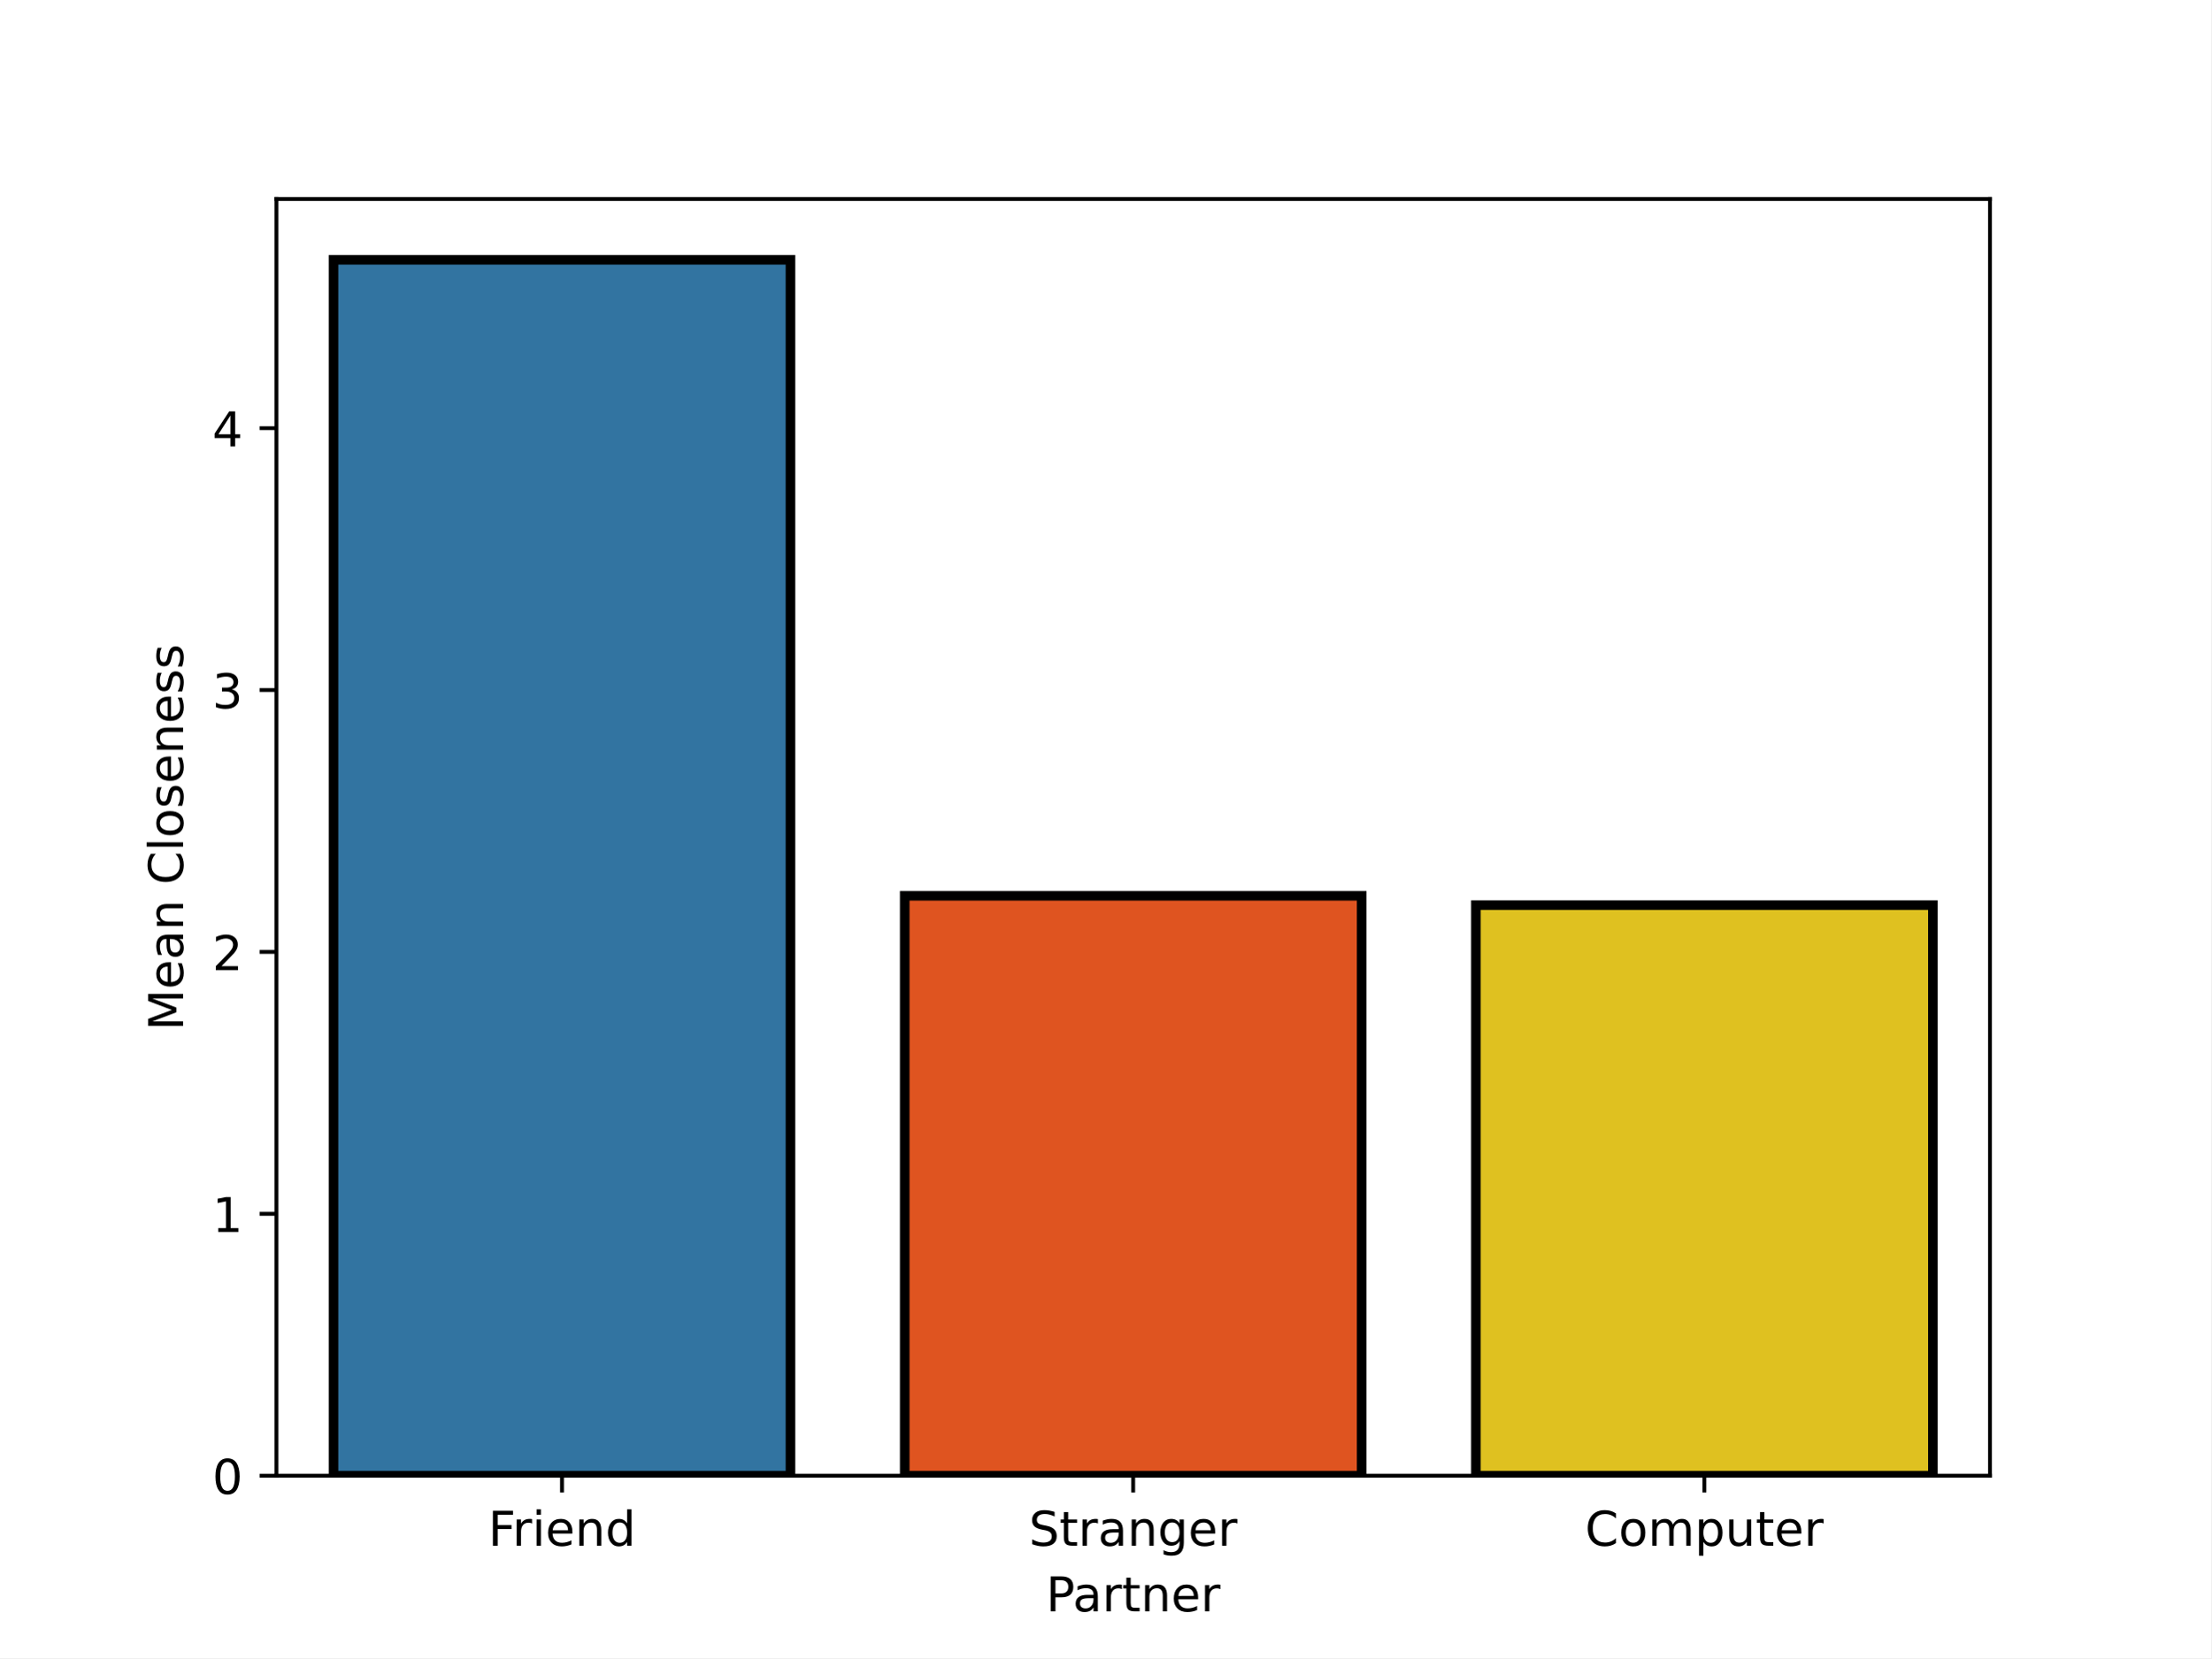
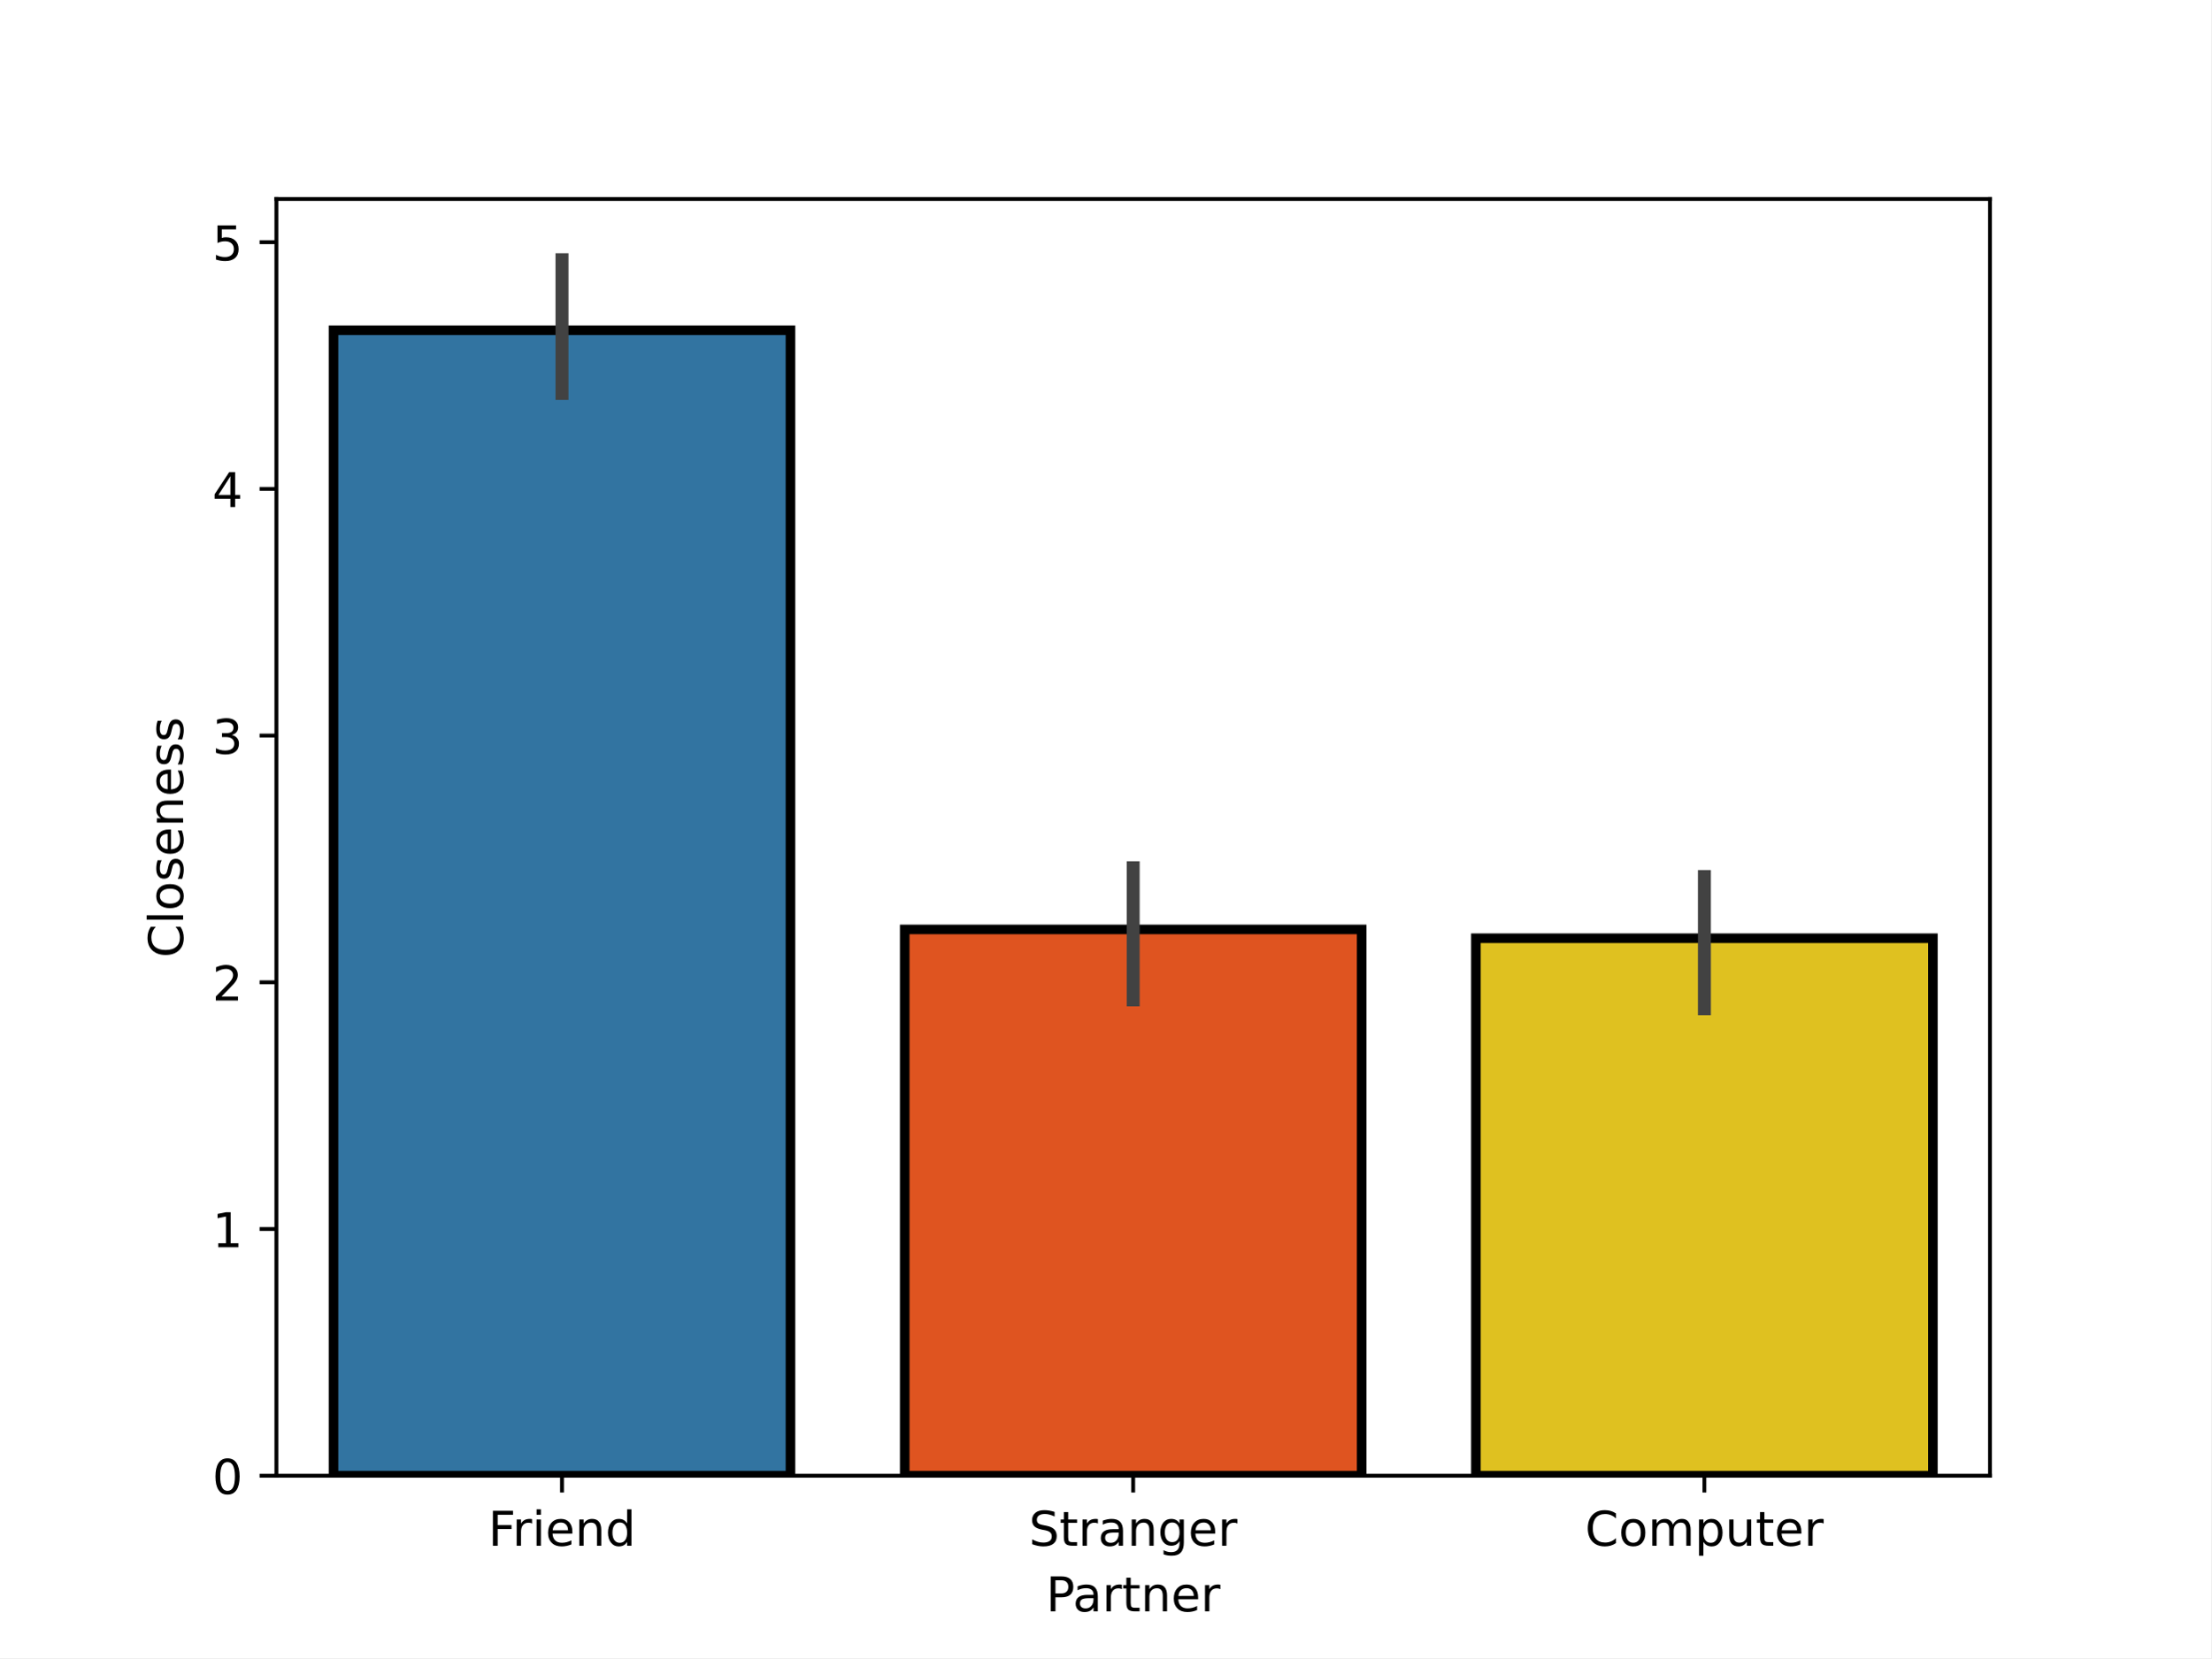
<svg xmlns="http://www.w3.org/2000/svg" xmlns:xlink="http://www.w3.org/1999/xlink" width="460.8pt" height="345.6pt" viewBox="0 0 460.8 345.6" version="1.1">
  <defs>
    <style type="text/css">*{stroke-linejoin: round; stroke-linecap: butt}</style>
  </defs>
  <g id="figure_1">
    <g id="patch_1">
      <path d="M 0 345.6  L 460.8 345.6  L 460.8 0  L 0 0  z " style="fill: #ffffff" />
    </g>
    <g id="axes_1">
      <g id="patch_2">
        <path d="M 57.6 307.584  L 414.72 307.584  L 414.72 41.472  L 57.6 41.472  z " style="fill: #ffffff" />
      </g>
      <g id="patch_3">
-         <path d="M 69.504 307.584  L 164.736 307.584  L 164.736 54.144  L 69.504 54.144  z " clip-path="url(#p37ad2c525f)" style="fill: #3274a1; stroke: #000000; stroke-width: 2; stroke-linejoin: miter" />
+         <path d="M 69.504 307.584  L 164.736 307.584  L 164.736 68.836  L 69.504 68.836  z " clip-path="url(#p319a2fce7f)" style="fill: #3274a1; stroke: #000000; stroke-width: 2; stroke-linejoin: miter" />
      </g>
      <g id="patch_4">
-         <path d="M 188.544 307.584  L 283.776 307.584  L 283.776 186.713  L 188.544 186.713  z " clip-path="url(#p37ad2c525f)" style="fill: #df5420; stroke: #000000; stroke-width: 2; stroke-linejoin: miter" />
+         <path d="M 188.544 307.584  L 283.776 307.584  L 283.776 193.72  L 188.544 193.72  z " clip-path="url(#p319a2fce7f)" style="fill: #df5420; stroke: #000000; stroke-width: 2; stroke-linejoin: miter" />
      </g>
      <g id="patch_5">
-         <path d="M 307.584 307.584  L 402.816 307.584  L 402.816 188.662  L 307.584 188.662  z " clip-path="url(#p37ad2c525f)" style="fill: #dfc120; stroke: #000000; stroke-width: 2; stroke-linejoin: miter" />
+         <path d="M 307.584 307.584  L 402.816 307.584  L 402.816 195.556  L 307.584 195.556  z " clip-path="url(#p319a2fce7f)" style="fill: #dfc120; stroke: #000000; stroke-width: 2; stroke-linejoin: miter" />
      </g>
      <g id="matplotlib.axis_1">
        <g id="xtick_1">
          <g id="line2d_1">
            <defs>
-               <path id="mb7d741ff25" d="M 0 0  L 0 3.5  " style="stroke: #000000; stroke-width: 0.8" />
-             </defs>
-             <g>
-               <use xlink:href="#mb7d741ff25" x="117.12" y="307.584" style="stroke: #000000; stroke-width: 0.8" />
+               <path id="m1ed24a53f2" d="M 0 0  L 0 3.5  " style="stroke: #000000; stroke-width: 0.8" />
+             </defs>
+             <g>
+               <use xlink:href="#m1ed24a53f2" x="117.12" y="307.584" style="stroke: #000000; stroke-width: 0.8" />
            </g>
          </g>
          <g id="text_1">
            <g transform="translate(101.7427 322.1824)scale(0.1 -0.1)">
              <defs>
                <path id="DejaVuSans-46" d="M 628 4666  L 3309 4666  L 3309 4134  L 1259 4134  L 1259 2759  L 3109 2759  L 3109 2228  L 1259 2228  L 1259 0  L 628 0  L 628 4666  z " transform="scale(0.015625)" />
                <path id="DejaVuSans-72" d="M 2631 2963  Q 2534 3019 2420 3045  Q 2306 3072 2169 3072  Q 1681 3072 1420 2755  Q 1159 2438 1159 1844  L 1159 0  L 581 0  L 581 3500  L 1159 3500  L 1159 2956  Q 1341 3275 1631 3429  Q 1922 3584 2338 3584  Q 2397 3584 2469 3576  Q 2541 3569 2628 3553  L 2631 2963  z " transform="scale(0.015625)" />
                <path id="DejaVuSans-69" d="M 603 3500  L 1178 3500  L 1178 0  L 603 0  L 603 3500  z M 603 4863  L 1178 4863  L 1178 4134  L 603 4134  L 603 4863  z " transform="scale(0.015625)" />
                <path id="DejaVuSans-65" d="M 3597 1894  L 3597 1613  L 953 1613  Q 991 1019 1311 708  Q 1631 397 2203 397  Q 2534 397 2845 478  Q 3156 559 3463 722  L 3463 178  Q 3153 47 2828 -22  Q 2503 -91 2169 -91  Q 1331 -91 842 396  Q 353 884 353 1716  Q 353 2575 817 3079  Q 1281 3584 2069 3584  Q 2775 3584 3186 3129  Q 3597 2675 3597 1894  z M 3022 2063  Q 3016 2534 2758 2815  Q 2500 3097 2075 3097  Q 1594 3097 1305 2825  Q 1016 2553 972 2059  L 3022 2063  z " transform="scale(0.015625)" />
                <path id="DejaVuSans-6e" d="M 3513 2113  L 3513 0  L 2938 0  L 2938 2094  Q 2938 2591 2744 2837  Q 2550 3084 2163 3084  Q 1697 3084 1428 2787  Q 1159 2491 1159 1978  L 1159 0  L 581 0  L 581 3500  L 1159 3500  L 1159 2956  Q 1366 3272 1645 3428  Q 1925 3584 2291 3584  Q 2894 3584 3203 3211  Q 3513 2838 3513 2113  z " transform="scale(0.015625)" />
                <path id="DejaVuSans-64" d="M 2906 2969  L 2906 4863  L 3481 4863  L 3481 0  L 2906 0  L 2906 525  Q 2725 213 2448 61  Q 2172 -91 1784 -91  Q 1150 -91 751 415  Q 353 922 353 1747  Q 353 2572 751 3078  Q 1150 3584 1784 3584  Q 2172 3584 2448 3432  Q 2725 3281 2906 2969  z M 947 1747  Q 947 1113 1208 752  Q 1469 391 1925 391  Q 2381 391 2643 752  Q 2906 1113 2906 1747  Q 2906 2381 2643 2742  Q 2381 3103 1925 3103  Q 1469 3103 1208 2742  Q 947 2381 947 1747  z " transform="scale(0.015625)" />
              </defs>
              <use xlink:href="#DejaVuSans-46" />
              <use xlink:href="#DejaVuSans-72" x="50.27" />
              <use xlink:href="#DejaVuSans-69" x="91.383" />
              <use xlink:href="#DejaVuSans-65" x="119.166" />
              <use xlink:href="#DejaVuSans-6e" x="180.689" />
              <use xlink:href="#DejaVuSans-64" x="244.068" />
            </g>
          </g>
        </g>
        <g id="xtick_2">
          <g id="line2d_2">
            <g>
-               <use xlink:href="#mb7d741ff25" x="236.16" y="307.584" style="stroke: #000000; stroke-width: 0.8" />
+               <use xlink:href="#m1ed24a53f2" x="236.16" y="307.584" style="stroke: #000000; stroke-width: 0.8" />
            </g>
          </g>
          <g id="text_2">
            <g transform="translate(214.4311 322.1824)scale(0.1 -0.1)">
              <defs>
                <path id="DejaVuSans-53" d="M 3425 4513  L 3425 3897  Q 3066 4069 2747 4153  Q 2428 4238 2131 4238  Q 1616 4238 1336 4038  Q 1056 3838 1056 3469  Q 1056 3159 1242 3001  Q 1428 2844 1947 2747  L 2328 2669  Q 3034 2534 3370 2195  Q 3706 1856 3706 1288  Q 3706 609 3251 259  Q 2797 -91 1919 -91  Q 1588 -91 1214 -16  Q 841 59 441 206  L 441 856  Q 825 641 1194 531  Q 1563 422 1919 422  Q 2459 422 2753 634  Q 3047 847 3047 1241  Q 3047 1584 2836 1778  Q 2625 1972 2144 2069  L 1759 2144  Q 1053 2284 737 2584  Q 422 2884 422 3419  Q 422 4038 858 4394  Q 1294 4750 2059 4750  Q 2388 4750 2728 4690  Q 3069 4631 3425 4513  z " transform="scale(0.015625)" />
                <path id="DejaVuSans-74" d="M 1172 4494  L 1172 3500  L 2356 3500  L 2356 3053  L 1172 3053  L 1172 1153  Q 1172 725 1289 603  Q 1406 481 1766 481  L 2356 481  L 2356 0  L 1766 0  Q 1100 0 847 248  Q 594 497 594 1153  L 594 3053  L 172 3053  L 172 3500  L 594 3500  L 594 4494  L 1172 4494  z " transform="scale(0.015625)" />
                <path id="DejaVuSans-61" d="M 2194 1759  Q 1497 1759 1228 1600  Q 959 1441 959 1056  Q 959 750 1161 570  Q 1363 391 1709 391  Q 2188 391 2477 730  Q 2766 1069 2766 1631  L 2766 1759  L 2194 1759  z M 3341 1997  L 3341 0  L 2766 0  L 2766 531  Q 2569 213 2275 61  Q 1981 -91 1556 -91  Q 1019 -91 701 211  Q 384 513 384 1019  Q 384 1609 779 1909  Q 1175 2209 1959 2209  L 2766 2209  L 2766 2266  Q 2766 2663 2505 2880  Q 2244 3097 1772 3097  Q 1472 3097 1187 3025  Q 903 2953 641 2809  L 641 3341  Q 956 3463 1253 3523  Q 1550 3584 1831 3584  Q 2591 3584 2966 3190  Q 3341 2797 3341 1997  z " transform="scale(0.015625)" />
                <path id="DejaVuSans-67" d="M 2906 1791  Q 2906 2416 2648 2759  Q 2391 3103 1925 3103  Q 1463 3103 1205 2759  Q 947 2416 947 1791  Q 947 1169 1205 825  Q 1463 481 1925 481  Q 2391 481 2648 825  Q 2906 1169 2906 1791  z M 3481 434  Q 3481 -459 3084 -895  Q 2688 -1331 1869 -1331  Q 1566 -1331 1297 -1286  Q 1028 -1241 775 -1147  L 775 -588  Q 1028 -725 1275 -790  Q 1522 -856 1778 -856  Q 2344 -856 2625 -561  Q 2906 -266 2906 331  L 2906 616  Q 2728 306 2450 153  Q 2172 0 1784 0  Q 1141 0 747 490  Q 353 981 353 1791  Q 353 2603 747 3093  Q 1141 3584 1784 3584  Q 2172 3584 2450 3431  Q 2728 3278 2906 2969  L 2906 3500  L 3481 3500  L 3481 434  z " transform="scale(0.015625)" />
              </defs>
              <use xlink:href="#DejaVuSans-53" />
              <use xlink:href="#DejaVuSans-74" x="63.477" />
              <use xlink:href="#DejaVuSans-72" x="102.686" />
              <use xlink:href="#DejaVuSans-61" x="143.799" />
              <use xlink:href="#DejaVuSans-6e" x="205.078" />
              <use xlink:href="#DejaVuSans-67" x="268.457" />
              <use xlink:href="#DejaVuSans-65" x="331.934" />
              <use xlink:href="#DejaVuSans-72" x="393.457" />
            </g>
          </g>
        </g>
        <g id="xtick_3">
          <g id="line2d_3">
            <g>
-               <use xlink:href="#mb7d741ff25" x="355.2" y="307.584" style="stroke: #000000; stroke-width: 0.8" />
+               <use xlink:href="#m1ed24a53f2" x="355.2" y="307.584" style="stroke: #000000; stroke-width: 0.8" />
            </g>
          </g>
          <g id="text_3">
            <g transform="translate(330.3438 322.1824)scale(0.1 -0.1)">
              <defs>
                <path id="DejaVuSans-43" d="M 4122 4306  L 4122 3641  Q 3803 3938 3442 4084  Q 3081 4231 2675 4231  Q 1875 4231 1450 3742  Q 1025 3253 1025 2328  Q 1025 1406 1450 917  Q 1875 428 2675 428  Q 3081 428 3442 575  Q 3803 722 4122 1019  L 4122 359  Q 3791 134 3420 21  Q 3050 -91 2638 -91  Q 1578 -91 968 557  Q 359 1206 359 2328  Q 359 3453 968 4101  Q 1578 4750 2638 4750  Q 3056 4750 3426 4639  Q 3797 4528 4122 4306  z " transform="scale(0.015625)" />
                <path id="DejaVuSans-6f" d="M 1959 3097  Q 1497 3097 1228 2736  Q 959 2375 959 1747  Q 959 1119 1226 758  Q 1494 397 1959 397  Q 2419 397 2687 759  Q 2956 1122 2956 1747  Q 2956 2369 2687 2733  Q 2419 3097 1959 3097  z M 1959 3584  Q 2709 3584 3137 3096  Q 3566 2609 3566 1747  Q 3566 888 3137 398  Q 2709 -91 1959 -91  Q 1206 -91 779 398  Q 353 888 353 1747  Q 353 2609 779 3096  Q 1206 3584 1959 3584  z " transform="scale(0.015625)" />
                <path id="DejaVuSans-6d" d="M 3328 2828  Q 3544 3216 3844 3400  Q 4144 3584 4550 3584  Q 5097 3584 5394 3201  Q 5691 2819 5691 2113  L 5691 0  L 5113 0  L 5113 2094  Q 5113 2597 4934 2840  Q 4756 3084 4391 3084  Q 3944 3084 3684 2787  Q 3425 2491 3425 1978  L 3425 0  L 2847 0  L 2847 2094  Q 2847 2600 2669 2842  Q 2491 3084 2119 3084  Q 1678 3084 1418 2786  Q 1159 2488 1159 1978  L 1159 0  L 581 0  L 581 3500  L 1159 3500  L 1159 2956  Q 1356 3278 1631 3431  Q 1906 3584 2284 3584  Q 2666 3584 2933 3390  Q 3200 3197 3328 2828  z " transform="scale(0.015625)" />
                <path id="DejaVuSans-70" d="M 1159 525  L 1159 -1331  L 581 -1331  L 581 3500  L 1159 3500  L 1159 2969  Q 1341 3281 1617 3432  Q 1894 3584 2278 3584  Q 2916 3584 3314 3078  Q 3713 2572 3713 1747  Q 3713 922 3314 415  Q 2916 -91 2278 -91  Q 1894 -91 1617 61  Q 1341 213 1159 525  z M 3116 1747  Q 3116 2381 2855 2742  Q 2594 3103 2138 3103  Q 1681 3103 1420 2742  Q 1159 2381 1159 1747  Q 1159 1113 1420 752  Q 1681 391 2138 391  Q 2594 391 2855 752  Q 3116 1113 3116 1747  z " transform="scale(0.015625)" />
                <path id="DejaVuSans-75" d="M 544 1381  L 544 3500  L 1119 3500  L 1119 1403  Q 1119 906 1312 657  Q 1506 409 1894 409  Q 2359 409 2629 706  Q 2900 1003 2900 1516  L 2900 3500  L 3475 3500  L 3475 0  L 2900 0  L 2900 538  Q 2691 219 2414 64  Q 2138 -91 1772 -91  Q 1169 -91 856 284  Q 544 659 544 1381  z M 1991 3584  L 1991 3584  z " transform="scale(0.015625)" />
              </defs>
              <use xlink:href="#DejaVuSans-43" />
              <use xlink:href="#DejaVuSans-6f" x="69.824" />
              <use xlink:href="#DejaVuSans-6d" x="131.006" />
              <use xlink:href="#DejaVuSans-70" x="228.418" />
              <use xlink:href="#DejaVuSans-75" x="291.895" />
              <use xlink:href="#DejaVuSans-74" x="355.273" />
              <use xlink:href="#DejaVuSans-65" x="394.482" />
              <use xlink:href="#DejaVuSans-72" x="456.006" />
            </g>
          </g>
        </g>
        <g id="text_4">
          <g transform="translate(217.9897 335.8606)scale(0.1 -0.1)">
            <defs>
              <path id="DejaVuSans-50" d="M 1259 4147  L 1259 2394  L 2053 2394  Q 2494 2394 2734 2622  Q 2975 2850 2975 3272  Q 2975 3691 2734 3919  Q 2494 4147 2053 4147  L 1259 4147  z M 628 4666  L 2053 4666  Q 2838 4666 3239 4311  Q 3641 3956 3641 3272  Q 3641 2581 3239 2228  Q 2838 1875 2053 1875  L 1259 1875  L 1259 0  L 628 0  L 628 4666  z " transform="scale(0.015625)" />
            </defs>
            <use xlink:href="#DejaVuSans-50" />
            <use xlink:href="#DejaVuSans-61" x="55.803" />
            <use xlink:href="#DejaVuSans-72" x="117.082" />
            <use xlink:href="#DejaVuSans-74" x="158.195" />
            <use xlink:href="#DejaVuSans-6e" x="197.404" />
            <use xlink:href="#DejaVuSans-65" x="260.783" />
            <use xlink:href="#DejaVuSans-72" x="322.307" />
          </g>
        </g>
      </g>
      <g id="matplotlib.axis_2">
        <g id="ytick_1">
          <g id="line2d_4">
            <defs>
-               <path id="mb47751e364" d="M 0 0  L -3.5 0  " style="stroke: #000000; stroke-width: 0.8" />
-             </defs>
-             <g>
-               <use xlink:href="#mb47751e364" x="57.6" y="307.584" style="stroke: #000000; stroke-width: 0.8" />
+               <path id="m95475f798e" d="M 0 0  L -3.5 0  " style="stroke: #000000; stroke-width: 0.8" />
+             </defs>
+             <g>
+               <use xlink:href="#m95475f798e" x="57.6" y="307.584" style="stroke: #000000; stroke-width: 0.8" />
            </g>
          </g>
          <g id="text_5">
            <g transform="translate(44.2375 311.3832)scale(0.1 -0.1)">
              <defs>
                <path id="DejaVuSans-30" d="M 2034 4250  Q 1547 4250 1301 3770  Q 1056 3291 1056 2328  Q 1056 1369 1301 889  Q 1547 409 2034 409  Q 2525 409 2770 889  Q 3016 1369 3016 2328  Q 3016 3291 2770 3770  Q 2525 4250 2034 4250  z M 2034 4750  Q 2819 4750 3233 4129  Q 3647 3509 3647 2328  Q 3647 1150 3233 529  Q 2819 -91 2034 -91  Q 1250 -91 836 529  Q 422 1150 422 2328  Q 422 3509 836 4129  Q 1250 4750 2034 4750  z " transform="scale(0.015625)" />
              </defs>
              <use xlink:href="#DejaVuSans-30" />
            </g>
          </g>
        </g>
        <g id="ytick_2">
          <g id="line2d_5">
            <g>
-               <use xlink:href="#mb47751e364" x="57.6" y="252.997" style="stroke: #000000; stroke-width: 0.8" />
+               <use xlink:href="#m95475f798e" x="57.6" y="256.161" style="stroke: #000000; stroke-width: 0.8" />
            </g>
          </g>
          <g id="text_6">
-             <g transform="translate(44.2375 256.7961)scale(0.1 -0.1)">
+             <g transform="translate(44.2375 259.9606)scale(0.1 -0.1)">
              <defs>
                <path id="DejaVuSans-31" d="M 794 531  L 1825 531  L 1825 4091  L 703 3866  L 703 4441  L 1819 4666  L 2450 4666  L 2450 531  L 3481 531  L 3481 0  L 794 0  L 794 531  z " transform="scale(0.015625)" />
              </defs>
              <use xlink:href="#DejaVuSans-31" />
            </g>
          </g>
        </g>
        <g id="ytick_3">
          <g id="line2d_6">
            <g>
-               <use xlink:href="#mb47751e364" x="57.6" y="198.41" style="stroke: #000000; stroke-width: 0.8" />
+               <use xlink:href="#m95475f798e" x="57.6" y="204.739" style="stroke: #000000; stroke-width: 0.8" />
            </g>
          </g>
          <g id="text_7">
-             <g transform="translate(44.2375 202.2091)scale(0.1 -0.1)">
+             <g transform="translate(44.2375 208.538)scale(0.1 -0.1)">
              <defs>
                <path id="DejaVuSans-32" d="M 1228 531  L 3431 531  L 3431 0  L 469 0  L 469 531  Q 828 903 1448 1529  Q 2069 2156 2228 2338  Q 2531 2678 2651 2914  Q 2772 3150 2772 3378  Q 2772 3750 2511 3984  Q 2250 4219 1831 4219  Q 1534 4219 1204 4116  Q 875 4013 500 3803  L 500 4441  Q 881 4594 1212 4672  Q 1544 4750 1819 4750  Q 2544 4750 2975 4387  Q 3406 4025 3406 3419  Q 3406 3131 3298 2873  Q 3191 2616 2906 2266  Q 2828 2175 2409 1742  Q 1991 1309 1228 531  z " transform="scale(0.015625)" />
              </defs>
              <use xlink:href="#DejaVuSans-32" />
            </g>
          </g>
        </g>
        <g id="ytick_4">
          <g id="line2d_7">
            <g>
-               <use xlink:href="#mb47751e364" x="57.6" y="143.823" style="stroke: #000000; stroke-width: 0.8" />
+               <use xlink:href="#m95475f798e" x="57.6" y="153.316" style="stroke: #000000; stroke-width: 0.8" />
            </g>
          </g>
          <g id="text_8">
-             <g transform="translate(44.2375 147.622)scale(0.1 -0.1)">
+             <g transform="translate(44.2375 157.1154)scale(0.1 -0.1)">
              <defs>
                <path id="DejaVuSans-33" d="M 2597 2516  Q 3050 2419 3304 2112  Q 3559 1806 3559 1356  Q 3559 666 3084 287  Q 2609 -91 1734 -91  Q 1441 -91 1130 -33  Q 819 25 488 141  L 488 750  Q 750 597 1062 519  Q 1375 441 1716 441  Q 2309 441 2620 675  Q 2931 909 2931 1356  Q 2931 1769 2642 2001  Q 2353 2234 1838 2234  L 1294 2234  L 1294 2753  L 1863 2753  Q 2328 2753 2575 2939  Q 2822 3125 2822 3475  Q 2822 3834 2567 4026  Q 2313 4219 1838 4219  Q 1578 4219 1281 4162  Q 984 4106 628 3988  L 628 4550  Q 988 4650 1302 4700  Q 1616 4750 1894 4750  Q 2613 4750 3031 4423  Q 3450 4097 3450 3541  Q 3450 3153 3228 2886  Q 3006 2619 2597 2516  z " transform="scale(0.015625)" />
              </defs>
              <use xlink:href="#DejaVuSans-33" />
            </g>
          </g>
        </g>
        <g id="ytick_5">
          <g id="line2d_8">
            <g>
-               <use xlink:href="#mb47751e364" x="57.6" y="89.236" style="stroke: #000000; stroke-width: 0.8" />
+               <use xlink:href="#m95475f798e" x="57.6" y="101.894" style="stroke: #000000; stroke-width: 0.8" />
            </g>
          </g>
          <g id="text_9">
-             <g transform="translate(44.2375 93.03491)scale(0.1 -0.1)">
+             <g transform="translate(44.2375 105.6928)scale(0.1 -0.1)">
              <defs>
                <path id="DejaVuSans-34" d="M 2419 4116  L 825 1625  L 2419 1625  L 2419 4116  z M 2253 4666  L 3047 4666  L 3047 1625  L 3713 1625  L 3713 1100  L 3047 1100  L 3047 0  L 2419 0  L 2419 1100  L 313 1100  L 313 1709  L 2253 4666  z " transform="scale(0.015625)" />
              </defs>
              <use xlink:href="#DejaVuSans-34" />
            </g>
          </g>
        </g>
-         <g id="text_10">
-           <g transform="translate(38.15781 214.8163)rotate(-90)scale(0.1 -0.1)">
-             <defs>
-               <path id="DejaVuSans-4d" d="M 628 4666  L 1569 4666  L 2759 1491  L 3956 4666  L 4897 4666  L 4897 0  L 4281 0  L 4281 4097  L 3078 897  L 2444 897  L 1241 4097  L 1241 0  L 628 0  L 628 4666  z " transform="scale(0.015625)" />
-               <path id="DejaVuSans-20" transform="scale(0.015625)" />
+         <g id="ytick_6">
+           <g id="line2d_9">
+             <g>
+               <use xlink:href="#m95475f798e" x="57.6" y="50.471" style="stroke: #000000; stroke-width: 0.8" />
+             </g>
+           </g>
+           <g id="text_10">
+             <g transform="translate(44.2375 54.27018)scale(0.1 -0.1)">
+               <defs>
+                 <path id="DejaVuSans-35" d="M 691 4666  L 3169 4666  L 3169 4134  L 1269 4134  L 1269 2991  Q 1406 3038 1543 3061  Q 1681 3084 1819 3084  Q 2600 3084 3056 2656  Q 3513 2228 3513 1497  Q 3513 744 3044 326  Q 2575 -91 1722 -91  Q 1428 -91 1123 -41  Q 819 9 494 109  L 494 744  Q 775 591 1075 516  Q 1375 441 1709 441  Q 2250 441 2565 725  Q 2881 1009 2881 1497  Q 2881 1984 2565 2268  Q 2250 2553 1709 2553  Q 1456 2553 1204 2497  Q 953 2441 691 2322  L 691 4666  z " transform="scale(0.015625)" />
+               </defs>
+               <use xlink:href="#DejaVuSans-35" />
+             </g>
+           </g>
+         </g>
+         <g id="text_11">
+           <g transform="translate(38.15781 199.6038)rotate(-90)scale(0.1 -0.1)">
+             <defs>
              <path id="DejaVuSans-6c" d="M 603 4863  L 1178 4863  L 1178 0  L 603 0  L 603 4863  z " transform="scale(0.015625)" />
              <path id="DejaVuSans-73" d="M 2834 3397  L 2834 2853  Q 2591 2978 2328 3040  Q 2066 3103 1784 3103  Q 1356 3103 1142 2972  Q 928 2841 928 2578  Q 928 2378 1081 2264  Q 1234 2150 1697 2047  L 1894 2003  Q 2506 1872 2764 1633  Q 3022 1394 3022 966  Q 3022 478 2636 193  Q 2250 -91 1575 -91  Q 1294 -91 989 -36  Q 684 19 347 128  L 347 722  Q 666 556 975 473  Q 1284 391 1588 391  Q 1994 391 2212 530  Q 2431 669 2431 922  Q 2431 1156 2273 1281  Q 2116 1406 1581 1522  L 1381 1569  Q 847 1681 609 1914  Q 372 2147 372 2553  Q 372 3047 722 3315  Q 1072 3584 1716 3584  Q 2034 3584 2315 3537  Q 2597 3491 2834 3397  z " transform="scale(0.015625)" />
            </defs>
-             <use xlink:href="#DejaVuSans-4d" />
-             <use xlink:href="#DejaVuSans-65" x="86.279" />
-             <use xlink:href="#DejaVuSans-61" x="147.803" />
-             <use xlink:href="#DejaVuSans-6e" x="209.082" />
-             <use xlink:href="#DejaVuSans-20" x="272.461" />
-             <use xlink:href="#DejaVuSans-43" x="304.248" />
-             <use xlink:href="#DejaVuSans-6c" x="374.072" />
-             <use xlink:href="#DejaVuSans-6f" x="401.855" />
-             <use xlink:href="#DejaVuSans-73" x="463.037" />
-             <use xlink:href="#DejaVuSans-65" x="515.137" />
-             <use xlink:href="#DejaVuSans-6e" x="576.66" />
-             <use xlink:href="#DejaVuSans-65" x="640.039" />
-             <use xlink:href="#DejaVuSans-73" x="701.562" />
-             <use xlink:href="#DejaVuSans-73" x="753.662" />
-           </g>
-         </g>
-       </g>
-       <g id="line2d_9">
-         <path clip-path="url(#p37ad2c525f)" style="fill: none; stroke: #424242; stroke-width: 2.7; stroke-linecap: square" />
+             <use xlink:href="#DejaVuSans-43" />
+             <use xlink:href="#DejaVuSans-6c" x="69.824" />
+             <use xlink:href="#DejaVuSans-6f" x="97.607" />
+             <use xlink:href="#DejaVuSans-73" x="158.789" />
+             <use xlink:href="#DejaVuSans-65" x="210.889" />
+             <use xlink:href="#DejaVuSans-6e" x="272.412" />
+             <use xlink:href="#DejaVuSans-65" x="335.791" />
+             <use xlink:href="#DejaVuSans-73" x="397.314" />
+             <use xlink:href="#DejaVuSans-73" x="449.414" />
+           </g>
+         </g>
      </g>
      <g id="line2d_10">
-         <path clip-path="url(#p37ad2c525f)" style="fill: none; stroke: #424242; stroke-width: 2.7; stroke-linecap: square" />
+         <path d="M 117.12 81.986  L 117.12 54.144  " clip-path="url(#p319a2fce7f)" style="fill: none; stroke: #424242; stroke-width: 2.7; stroke-linecap: square" />
      </g>
      <g id="line2d_11">
-         <path clip-path="url(#p37ad2c525f)" style="fill: none; stroke: #424242; stroke-width: 2.7; stroke-linecap: square" />
+         <path d="M 236.16 208.412  L 236.16 180.864  " clip-path="url(#p319a2fce7f)" style="fill: none; stroke: #424242; stroke-width: 2.7; stroke-linecap: square" />
+       </g>
+       <g id="line2d_12">
+         <path d="M 355.2 210.248  L 355.2 182.701  " clip-path="url(#p319a2fce7f)" style="fill: none; stroke: #424242; stroke-width: 2.7; stroke-linecap: square" />
      </g>
      <g id="patch_6">
        <path d="M 57.6 307.584  L 57.6 41.472  " style="fill: none; stroke: #000000; stroke-width: 0.8; stroke-linejoin: miter; stroke-linecap: square" />
      </g>
      <g id="patch_7">
        <path d="M 414.72 307.584  L 414.72 41.472  " style="fill: none; stroke: #000000; stroke-width: 0.8; stroke-linejoin: miter; stroke-linecap: square" />
      </g>
      <g id="patch_8">
        <path d="M 57.6 307.584  L 414.72 307.584  " style="fill: none; stroke: #000000; stroke-width: 0.8; stroke-linejoin: miter; stroke-linecap: square" />
      </g>
      <g id="patch_9">
        <path d="M 57.6 41.472  L 414.72 41.472  " style="fill: none; stroke: #000000; stroke-width: 0.8; stroke-linejoin: miter; stroke-linecap: square" />
      </g>
    </g>
  </g>
  <defs>
-     <clipPath id="p37ad2c525f">
+     <clipPath id="p319a2fce7f">
      <rect x="57.6" y="41.472" width="357.12" height="266.112" />
    </clipPath>
  </defs>
</svg>
